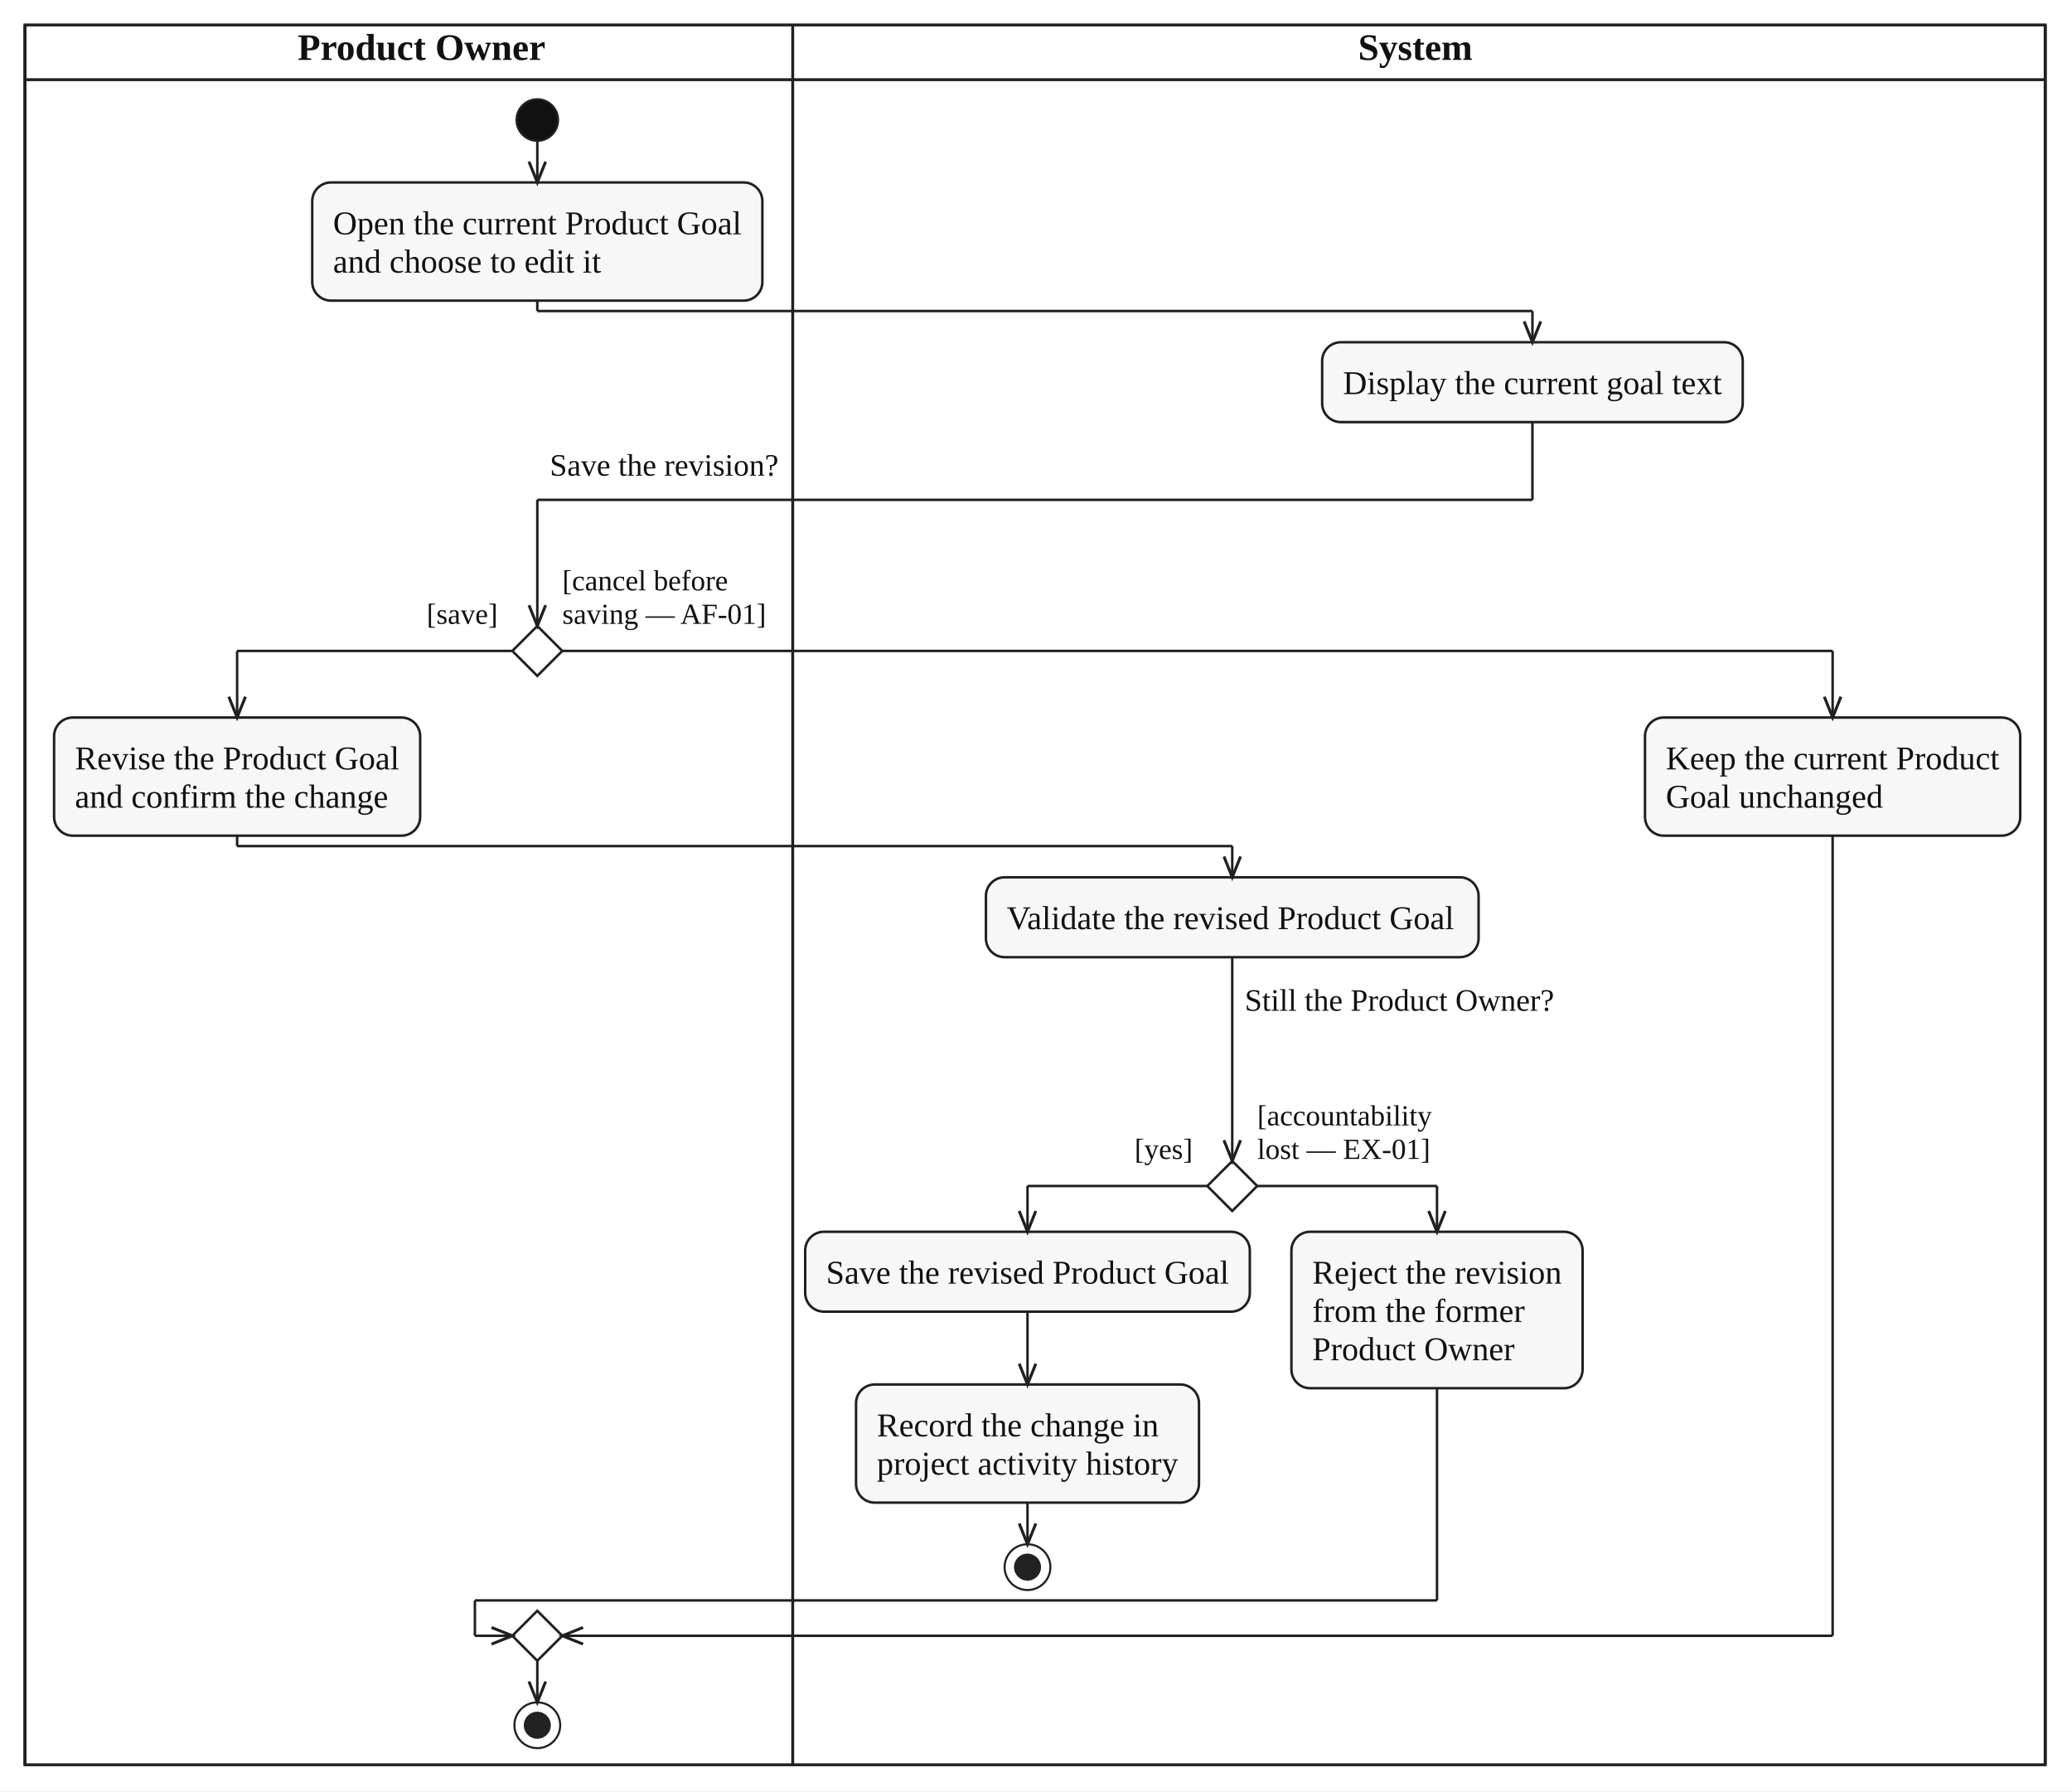
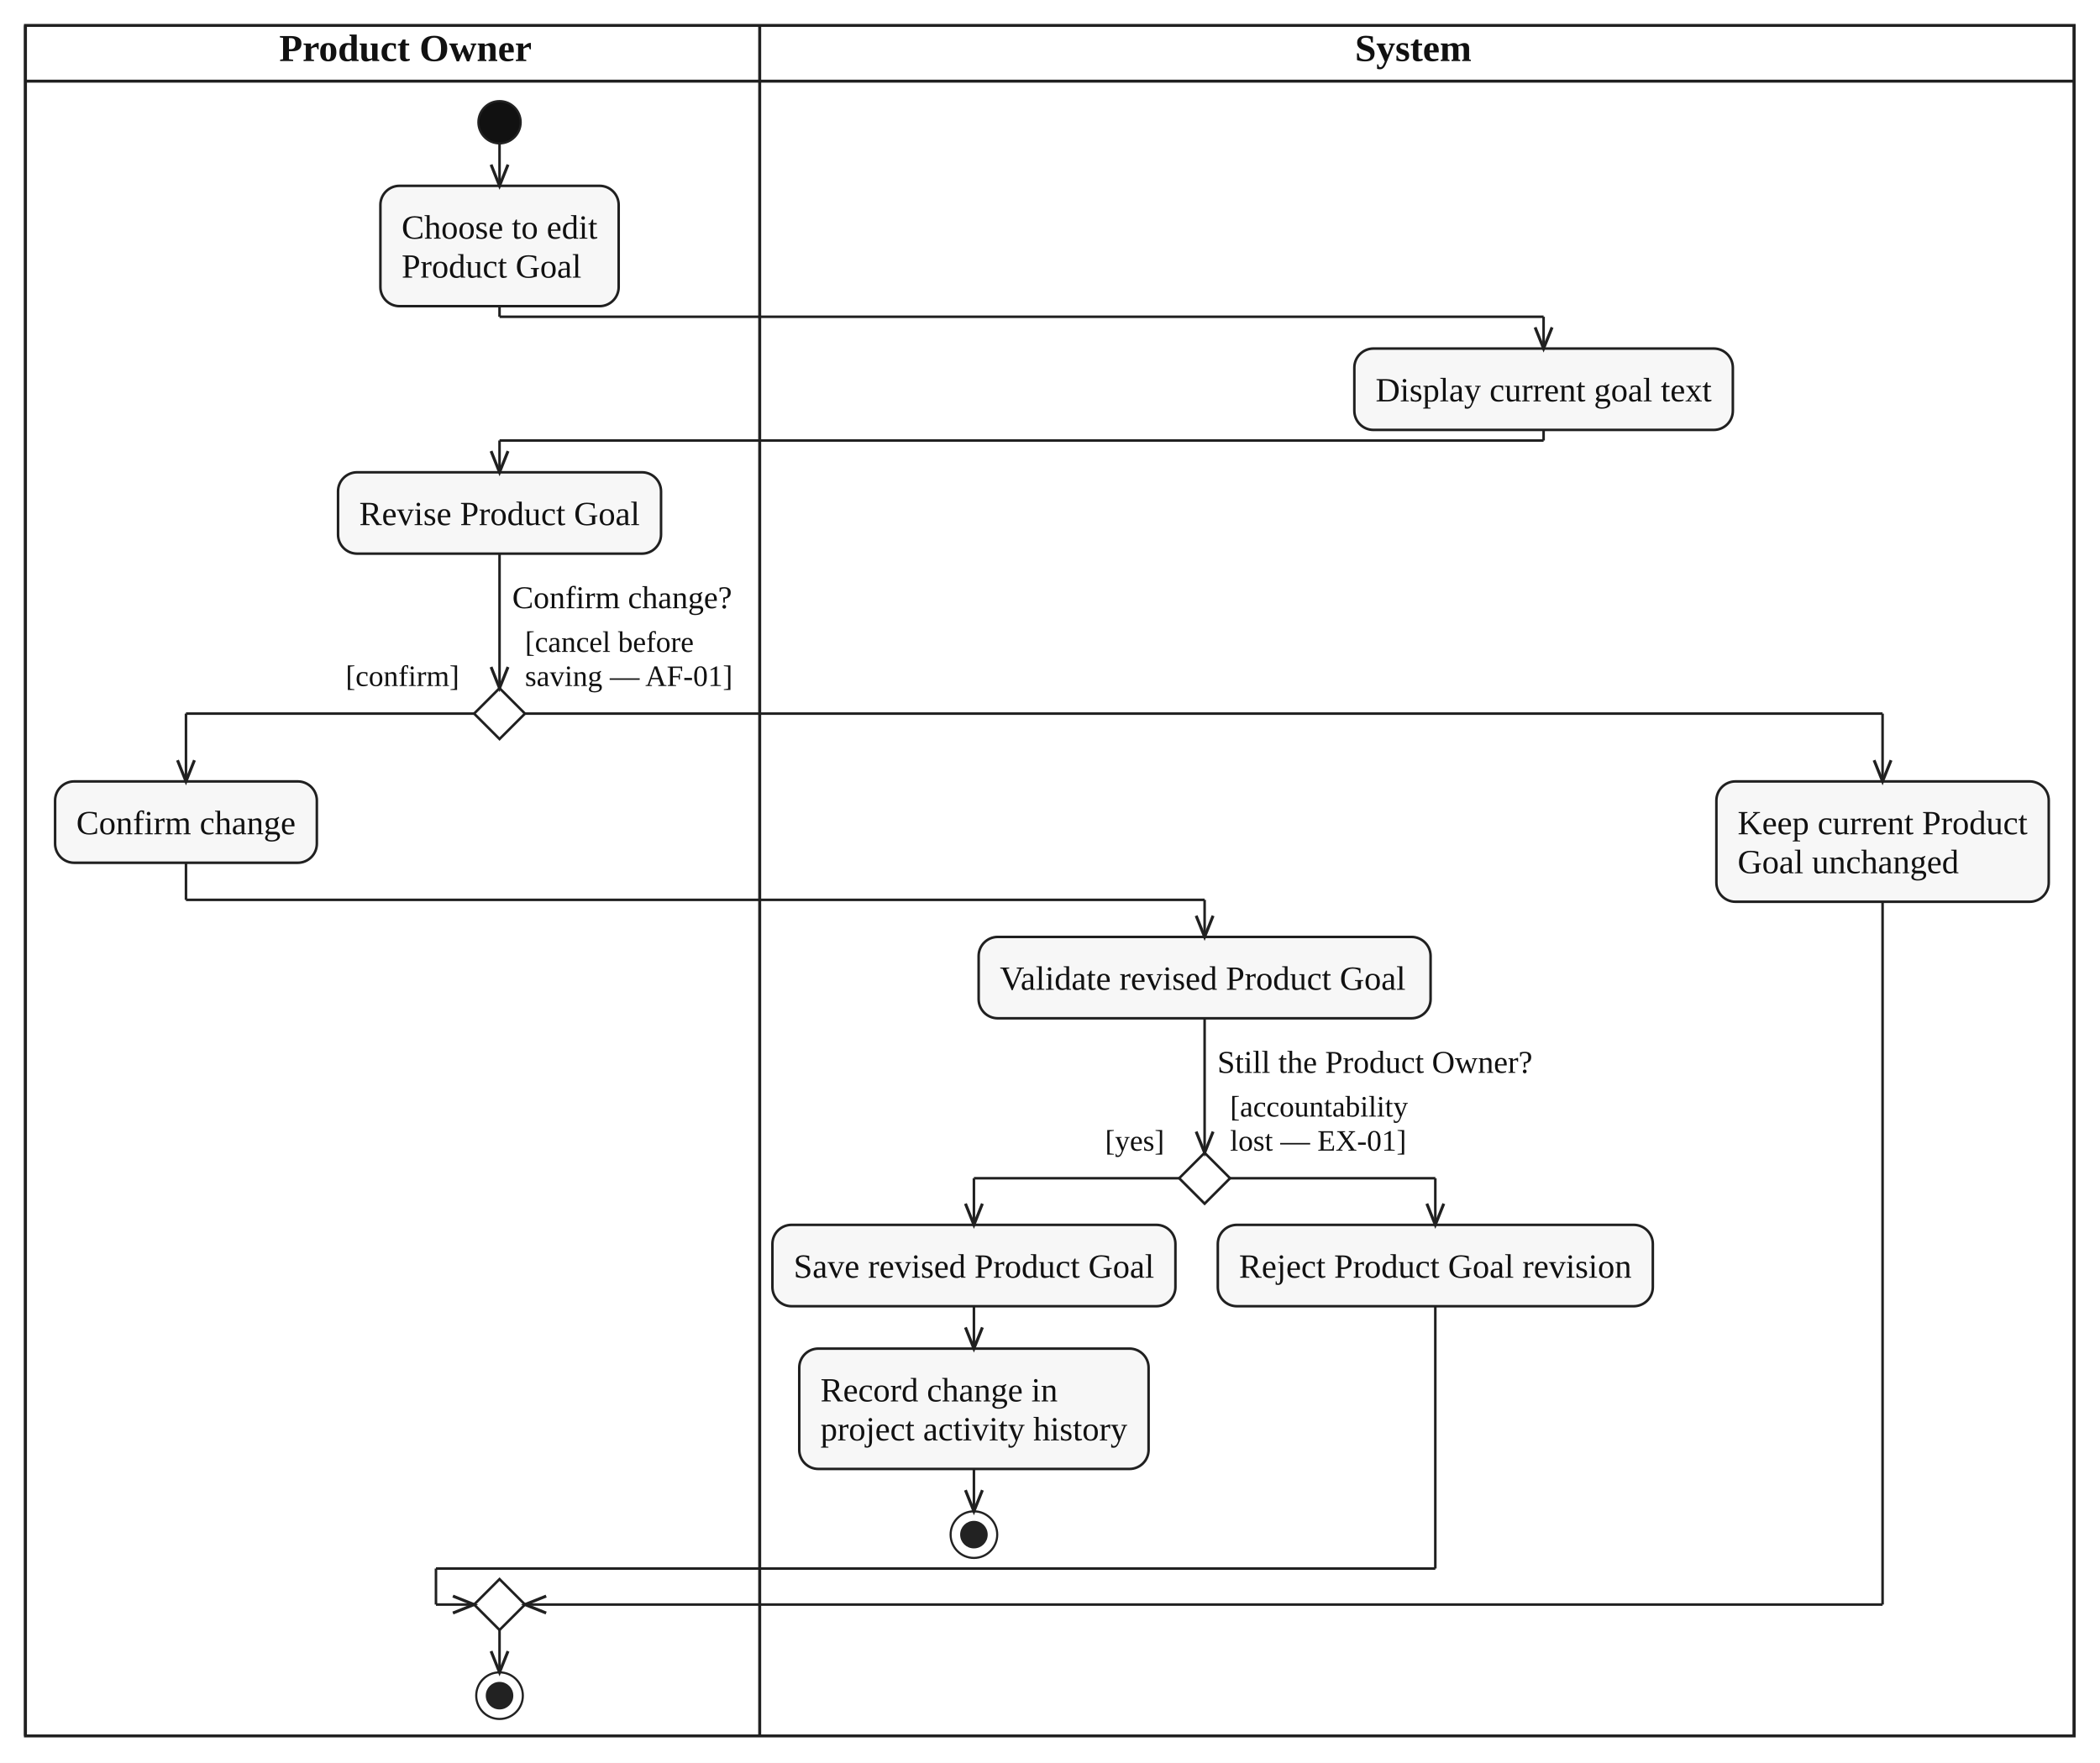
- <svg xmlns="http://www.w3.org/2000/svg" contentStyleType="text/css" height="861px" preserveAspectRatio="none" style="width:996px;height:861px;background:#FFFFFF;" version="1.1" viewBox="-5 0.394 996 861" width="996px" zoomAndPan="magnify" data-pres-formatted="1">
-   <rect id="pres-background" x="-5" y="0.394" width="996" height="861" fill="#FFFFFF" stroke="none" />
+ <svg xmlns="http://www.w3.org/2000/svg" contentStyleType="text/css" height="832px" preserveAspectRatio="none" style="width:991px;height:832px;background:#FFFFFF;" version="1.1" viewBox="-5 0.394 991 832" width="991px" zoomAndPan="magnify" data-pres-formatted="1">
+   <rect id="pres-background" x="-5" y="0.394" width="991" height="832" fill="#FFFFFF" stroke="none" />
  <defs />
  <g>
-     <rect fill="#FFFFFF" height="30.698" style="stroke:#FFFFFF;stroke-width:1.0;" width="956.374" x="15" y="12.394" />
-     <ellipse cx="253.281" cy="58.092" fill="#111111" rx="10" ry="10" style="stroke:#222222;stroke-width:1.0;" />
-     <rect fill="#F7F7F7" height="56.797" rx="9" ry="9" style="stroke:#202020;stroke-width:1.2;" width="216.383" x="145.09" y="88.092" />
-     <text fill="#111111" font-family="Times New Roman" font-size="16" lengthAdjust="spacing" textLength="196.383" x="155.09" y="113.029">Open the current Product Goal</text>
-     <text fill="#111111" font-family="Times New Roman" font-size="16" lengthAdjust="spacing" textLength="128.859" x="155.09" y="131.428">and choose to edit it</text>
-     <polygon fill="#FFFFFF" points="253.281,301.274,265.281,313.274,253.281,325.274,241.281,313.274,253.281,301.274" style="stroke:#202020;stroke-width:1.2;" />
-     <text fill="#111111" font-family="Times New Roman" font-size="15" lengthAdjust="spacing" textLength="109.966" x="259.281" y="229.036">Save the revision?</text>
-     <text fill="#111111" font-family="Times New Roman" font-size="15" lengthAdjust="spacing" textLength="3.75" x="259.281" y="246.284"> </text>
-     <text fill="#111111" font-family="Times New Roman" font-size="15" lengthAdjust="spacing" textLength="3.75" x="259.281" y="263.533"> </text>
-     <text fill="#111111" font-family="Times New Roman" font-size="15" lengthAdjust="spacing" textLength="3.75" x="259.281" y="280.781"> </text>
-     <text fill="#111111" font-family="Times New Roman" font-size="15" lengthAdjust="spacing" textLength="3.75" x="259.281" y="298.03"> </text>
-     <text fill="#111111" font-family="Times New Roman" font-size="14" lengthAdjust="spacing" textLength="41.2" x="200.081" y="300.246">[save]  </text>
-     <text fill="#111111" font-family="Times New Roman" font-size="6" lengthAdjust="spacing" textLength="1.5" x="200.081" y="308.876"> </text>
-     <text fill="#111111" font-family="Times New Roman" font-size="14" lengthAdjust="spacing" textLength="86.659" x="265.281" y="284.147">  [cancel before</text>
-     <text fill="#111111" font-family="Times New Roman" font-size="14" lengthAdjust="spacing" textLength="105.772" x="265.281" y="300.246">  saving — AF-01]</text>
-     <text fill="#111111" font-family="Times New Roman" font-size="6" lengthAdjust="spacing" textLength="1.5" x="265.281" y="308.876"> </text>
-     <rect fill="#F7F7F7" height="56.797" rx="9" ry="9" style="stroke:#202020;stroke-width:1.2;" width="175.969" x="21" y="345.274" />
-     <text fill="#111111" font-family="Times New Roman" font-size="16" lengthAdjust="spacing" textLength="155.969" x="31" y="370.212">Revise the Product Goal</text>
-     <text fill="#111111" font-family="Times New Roman" font-size="16" lengthAdjust="spacing" textLength="150.602" x="31" y="388.61">and confirm the change</text>
-     <polygon fill="#FFFFFF" points="253.281,774.652,265.281,786.652,253.281,798.652,241.281,786.652,253.281,774.652" style="stroke:#202020;stroke-width:1.2;" />
-     <ellipse cx="253.281" cy="829.652" fill="none" rx="11" ry="11" style="stroke:#222222;stroke-width:1.0;" />
-     <ellipse cx="253.281" cy="829.652" fill="#222222" rx="6" ry="6" style="stroke:#222222;stroke-width:1.0;" />
-     <line style="stroke:#202020;stroke-width:1.4;" x1="7" x2="7" y1="12.394" y2="848.652" />
-     <rect fill="#F7F7F7" height="38.398" rx="9" ry="9" style="stroke:#202020;stroke-width:1.2;" width="202.164" x="630.554" y="164.889" />
-     <text fill="#111111" font-family="Times New Roman" font-size="16" lengthAdjust="spacing" textLength="182.164" x="640.554" y="189.826">Display the current goal text</text>
-     <rect fill="#F7F7F7" height="38.398" rx="9" ry="9" style="stroke:#202020;stroke-width:1.2;" width="236.82" x="468.929" y="422.071" />
-     <text fill="#111111" font-family="Times New Roman" font-size="16" lengthAdjust="spacing" textLength="216.82" x="478.929" y="447.009">Validate the revised Product Goal</text>
-     <polygon fill="#FFFFFF" points="587.339,558.457,599.339,570.457,587.339,582.457,575.339,570.457,587.339,558.457" style="stroke:#202020;stroke-width:1.2;" />
-     <text fill="#111111" font-family="Times New Roman" font-size="15" lengthAdjust="spacing" textLength="148.726" x="593.339" y="486.218">Still the Product Owner?</text>
-     <text fill="#111111" font-family="Times New Roman" font-size="15" lengthAdjust="spacing" textLength="3.75" x="593.339" y="503.467"> </text>
-     <text fill="#111111" font-family="Times New Roman" font-size="15" lengthAdjust="spacing" textLength="3.75" x="593.339" y="520.715"> </text>
-     <text fill="#111111" font-family="Times New Roman" font-size="15" lengthAdjust="spacing" textLength="3.75" x="593.339" y="537.964"> </text>
-     <text fill="#111111" font-family="Times New Roman" font-size="15" lengthAdjust="spacing" textLength="3.75" x="593.339" y="555.212"> </text>
-     <text fill="#111111" font-family="Times New Roman" font-size="14" lengthAdjust="spacing" textLength="34.986" x="540.352" y="557.429">[yes]  </text>
-     <text fill="#111111" font-family="Times New Roman" font-size="6" lengthAdjust="spacing" textLength="1.5" x="540.352" y="566.059"> </text>
-     <text fill="#111111" font-family="Times New Roman" font-size="14" lengthAdjust="spacing" textLength="90.966" x="599.339" y="541.33">  [accountability</text>
-     <text fill="#111111" font-family="Times New Roman" font-size="14" lengthAdjust="spacing" textLength="90.214" x="599.339" y="557.429">  lost — EX-01]</text>
-     <text fill="#111111" font-family="Times New Roman" font-size="6" lengthAdjust="spacing" textLength="1.5" x="599.339" y="566.059"> </text>
-     <rect fill="#F7F7F7" height="38.398" rx="9" ry="9" style="stroke:#202020;stroke-width:1.2;" width="213.727" x="382.054" y="592.457" />
-     <text fill="#111111" font-family="Times New Roman" font-size="16" lengthAdjust="spacing" textLength="193.727" x="392.054" y="617.394">Save the revised Product Goal</text>
-     <rect fill="#F7F7F7" height="56.797" rx="9" ry="9" style="stroke:#202020;stroke-width:1.2;" width="164.852" x="406.491" y="665.856" />
-     <text fill="#111111" font-family="Times New Roman" font-size="16" lengthAdjust="spacing" textLength="135.5" x="416.491" y="690.793">Record the change in</text>
-     <text fill="#111111" font-family="Times New Roman" font-size="16" lengthAdjust="spacing" textLength="144.852" x="416.491" y="709.191">project activity history</text>
-     <ellipse cx="488.917" cy="753.652" fill="none" rx="11" ry="11" style="stroke:#222222;stroke-width:1.0;" />
-     <ellipse cx="488.917" cy="753.652" fill="#222222" rx="6" ry="6" style="stroke:#222222;stroke-width:1.0;" />
-     <rect fill="#F7F7F7" height="75.195" rx="9" ry="9" style="stroke:#202020;stroke-width:1.2;" width="139.961" x="615.78" y="592.457" />
-     <text fill="#111111" font-family="Times New Roman" font-size="16" lengthAdjust="spacing" textLength="119.961" x="625.78" y="617.394">Reject the revision</text>
-     <text fill="#111111" font-family="Times New Roman" font-size="16" lengthAdjust="spacing" textLength="102.18" x="625.78" y="635.793">from the former</text>
-     <text fill="#111111" font-family="Times New Roman" font-size="16" lengthAdjust="spacing" textLength="97.312" x="625.78" y="654.191">Product Owner</text>
-     <rect fill="#F7F7F7" height="56.797" rx="9" ry="9" style="stroke:#202020;stroke-width:1.2;" width="180.383" x="785.741" y="345.274" />
-     <text fill="#111111" font-family="Times New Roman" font-size="16" lengthAdjust="spacing" textLength="160.383" x="795.741" y="370.212">Keep the current Product</text>
-     <text fill="#111111" font-family="Times New Roman" font-size="16" lengthAdjust="spacing" textLength="104.406" x="795.741" y="388.61">Goal unchanged</text>
-     <line style="stroke:#202020;stroke-width:1.4;" x1="376.054" x2="376.054" y1="12.394" y2="848.652" />
-     <line style="stroke:#202020;stroke-width:1.4;" x1="978.124" x2="978.124" y1="12.394" y2="848.652" />
-     <line style="stroke:#202020;stroke-width:1.2;" x1="253.281" x2="253.281" y1="68.092" y2="88.092" />
-     <polyline points="249.281,78.092 253.281,88.092 257.281,78.092" fill="none" stroke="#202020" stroke-width="1.4" stroke-linejoin="miter" stroke-linecap="butt" class="open-arrowhead" />
-     <line style="stroke:#202020;stroke-width:1.2;" x1="241.281" x2="108.984" y1="313.274" y2="313.274" />
-     <line style="stroke:#202020;stroke-width:1.2;" x1="108.984" x2="108.984" y1="313.274" y2="345.274" />
-     <polyline points="104.984,335.274 108.984,345.274 112.984,335.274" fill="none" stroke="#202020" stroke-width="1.4" stroke-linejoin="miter" stroke-linecap="butt" class="open-arrowhead" />
-     <line style="stroke:#202020;stroke-width:1.2;" x1="253.281" x2="253.281" y1="798.652" y2="818.652" />
-     <polyline points="249.281,808.652 253.281,818.652 257.281,808.652" fill="none" stroke="#202020" stroke-width="1.4" stroke-linejoin="miter" stroke-linecap="butt" class="open-arrowhead" />
-     <line style="stroke:#202020;stroke-width:1.2;" x1="488.917" x2="488.917" y1="630.856" y2="665.856" />
-     <polyline points="484.917,655.856 488.917,665.856 492.917,655.856" fill="none" stroke="#202020" stroke-width="1.4" stroke-linejoin="miter" stroke-linecap="butt" class="open-arrowhead" />
-     <line style="stroke:#202020;stroke-width:1.2;" x1="488.917" x2="488.917" y1="722.652" y2="742.652" />
-     <polyline points="484.917,732.652 488.917,742.652 492.917,732.652" fill="none" stroke="#202020" stroke-width="1.4" stroke-linejoin="miter" stroke-linecap="butt" class="open-arrowhead" />
-     <line style="stroke:#202020;stroke-width:1.2;" x1="575.339" x2="488.917" y1="570.457" y2="570.457" />
-     <line style="stroke:#202020;stroke-width:1.2;" x1="488.917" x2="488.917" y1="570.457" y2="592.457" />
-     <polyline points="484.917,582.457 488.917,592.457 492.917,582.457" fill="none" stroke="#202020" stroke-width="1.4" stroke-linejoin="miter" stroke-linecap="butt" class="open-arrowhead" />
-     <line style="stroke:#202020;stroke-width:1.2;" x1="599.339" x2="685.761" y1="570.457" y2="570.457" />
-     <line style="stroke:#202020;stroke-width:1.2;" x1="685.761" x2="685.761" y1="570.457" y2="592.457" />
-     <polyline points="681.761,582.457 685.761,592.457 689.761,582.457" fill="none" stroke="#202020" stroke-width="1.4" stroke-linejoin="miter" stroke-linecap="butt" class="open-arrowhead" />
-     <line style="stroke:#202020;stroke-width:1.2;" x1="685.761" x2="685.761" y1="667.652" y2="769.652" />
-     <line style="stroke:#202020;stroke-width:1.2;" x1="685.761" x2="223.281" y1="769.652" y2="769.652" />
-     <line style="stroke:#202020;stroke-width:1.2;" x1="223.281" x2="223.281" y1="769.652" y2="786.652" />
-     <line style="stroke:#202020;stroke-width:1.2;" x1="223.281" x2="241.281" y1="786.652" y2="786.652" />
-     <polyline points="231.281,782.652 241.281,786.652 231.281,790.652" fill="none" stroke="#202020" stroke-width="1.4" stroke-linejoin="miter" stroke-linecap="butt" class="open-arrowhead" />
-     <line style="stroke:#202020;stroke-width:1.2;" x1="587.339" x2="587.339" y1="460.47" y2="558.457" />
-     <polyline points="583.339,548.457 587.339,558.457 591.339,548.457" fill="none" stroke="#202020" stroke-width="1.4" stroke-linejoin="miter" stroke-linecap="butt" class="open-arrowhead" />
-     <line style="stroke:#202020;stroke-width:1.2;" x1="253.281" x2="253.281" y1="144.889" y2="149.889" />
-     <line style="stroke:#202020;stroke-width:1.2;" x1="253.281" x2="731.636" y1="149.889" y2="149.889" />
-     <line style="stroke:#202020;stroke-width:1.2;" x1="731.636" x2="731.636" y1="149.889" y2="164.889" />
-     <polyline points="727.636,154.889 731.636,164.889 735.636,154.889" fill="none" stroke="#202020" stroke-width="1.4" stroke-linejoin="miter" stroke-linecap="butt" class="open-arrowhead" />
-     <line style="stroke:#202020;stroke-width:1.2;" x1="108.984" x2="108.984" y1="402.071" y2="407.071" />
-     <line style="stroke:#202020;stroke-width:1.2;" x1="108.984" x2="587.339" y1="407.071" y2="407.071" />
-     <line style="stroke:#202020;stroke-width:1.2;" x1="587.339" x2="587.339" y1="407.071" y2="422.071" />
-     <polyline points="583.339,412.071 587.339,422.071 591.339,412.071" fill="none" stroke="#202020" stroke-width="1.4" stroke-linejoin="miter" stroke-linecap="butt" class="open-arrowhead" />
-     <line style="stroke:#202020;stroke-width:1.2;" x1="265.281" x2="875.933" y1="313.274" y2="313.274" />
-     <line style="stroke:#202020;stroke-width:1.2;" x1="875.933" x2="875.933" y1="313.274" y2="345.274" />
-     <polyline points="871.933,335.274 875.933,345.274 879.933,335.274" fill="none" stroke="#202020" stroke-width="1.4" stroke-linejoin="miter" stroke-linecap="butt" class="open-arrowhead" />
-     <line style="stroke:#202020;stroke-width:1.2;" x1="875.933" x2="875.933" y1="402.071" y2="786.652" />
-     <line style="stroke:#202020;stroke-width:1.2;" x1="875.933" x2="265.281" y1="786.652" y2="786.652" />
-     <polyline points="275.281,782.652 265.281,786.652 275.281,790.652" fill="none" stroke="#202020" stroke-width="1.4" stroke-linejoin="miter" stroke-linecap="butt" class="open-arrowhead" />
-     <line style="stroke:#202020;stroke-width:1.2;" x1="731.636" x2="731.636" y1="203.287" y2="240.653" />
-     <line style="stroke:#202020;stroke-width:1.2;" x1="731.636" x2="253.281" y1="240.653" y2="240.653" />
-     <line style="stroke:#202020;stroke-width:1.2;" x1="253.281" x2="253.281" y1="240.653" y2="301.274" />
-     <polyline points="249.281,291.274 253.281,301.274 257.281,291.274" fill="none" stroke="#202020" stroke-width="1.4" stroke-linejoin="miter" stroke-linecap="butt" class="open-arrowhead" />
-     <text fill="#111111" font-family="Times New Roman" font-size="18" font-weight="bold" lengthAdjust="spacing" textLength="119.478" x="138.038" y="29.198">Product Owner</text>
-     <text fill="#111111" font-family="Times New Roman" font-size="7" font-weight="bold" lengthAdjust="spacing" textLength="1.75" x="133.538" y="39.627"> </text>
-     <text fill="#111111" font-family="Times New Roman" font-size="18" font-weight="bold" lengthAdjust="spacing" textLength="54.993" x="647.842" y="29.198">System</text>
-     <text fill="#111111" font-family="Times New Roman" font-size="7" font-weight="bold" lengthAdjust="spacing" textLength="1.75" x="643.342" y="39.627"> </text>
+     <rect fill="#FFFFFF" height="30.698" style="stroke:#FFFFFF;stroke-width:1.0;" width="952.062" x="15" y="12.394" />
+     <ellipse cx="230.734" cy="58.092" fill="#111111" rx="10" ry="10" style="stroke:#222222;stroke-width:1.0;" />
+     <rect fill="#F7F7F7" height="56.797" rx="9" ry="9" style="stroke:#202020;stroke-width:1.2;" width="112.438" x="174.516" y="88.092" />
+     <text fill="#111111" font-family="Times New Roman" font-size="16" lengthAdjust="spacing" textLength="92.438" x="184.516" y="113.029">Choose to edit</text>
+     <text fill="#111111" font-family="Times New Roman" font-size="16" lengthAdjust="spacing" textLength="84.875" x="184.516" y="131.428">Product Goal</text>
+     <rect fill="#F7F7F7" height="38.398" rx="9" ry="9" style="stroke:#202020;stroke-width:1.2;" width="152.422" x="154.523" y="223.287" />
+     <text fill="#111111" font-family="Times New Roman" font-size="16" lengthAdjust="spacing" textLength="132.422" x="164.523" y="248.225">Revise Product Goal</text>
+     <polygon fill="#FFFFFF" points="230.734,325.176,242.734,337.176,230.734,349.176,218.734,337.176,230.734,325.176" style="stroke:#202020;stroke-width:1.2;" />
+     <text fill="#111111" font-family="Times New Roman" font-size="15" lengthAdjust="spacing" textLength="103.711" x="236.734" y="287.434">Confirm change?</text>
+     <text fill="#111111" font-family="Times New Roman" font-size="15" lengthAdjust="spacing" textLength="3.75" x="236.734" y="304.683"> </text>
+     <text fill="#111111" font-family="Times New Roman" font-size="15" lengthAdjust="spacing" textLength="3.75" x="236.734" y="321.931"> </text>
+     <text fill="#111111" font-family="Times New Roman" font-size="14" lengthAdjust="spacing" textLength="60.642" x="158.093" y="324.147">[confirm]  </text>
+     <text fill="#111111" font-family="Times New Roman" font-size="6" lengthAdjust="spacing" textLength="1.5" x="158.093" y="332.777"> </text>
+     <text fill="#111111" font-family="Times New Roman" font-size="14" lengthAdjust="spacing" textLength="86.659" x="242.734" y="308.049">  [cancel before</text>
+     <text fill="#111111" font-family="Times New Roman" font-size="14" lengthAdjust="spacing" textLength="105.772" x="242.734" y="324.147">  saving — AF-01]</text>
+     <text fill="#111111" font-family="Times New Roman" font-size="6" lengthAdjust="spacing" textLength="1.5" x="242.734" y="332.777"> </text>
+     <rect fill="#F7F7F7" height="38.398" rx="9" ry="9" style="stroke:#202020;stroke-width:1.2;" width="123.523" x="21" y="369.176" />
+     <text fill="#111111" font-family="Times New Roman" font-size="16" lengthAdjust="spacing" textLength="103.523" x="31" y="394.113">Confirm change</text>
+     <polygon fill="#FFFFFF" points="230.734,745.658,242.734,757.658,230.734,769.658,218.734,757.658,230.734,745.658" style="stroke:#202020;stroke-width:1.2;" />
+     <ellipse cx="230.734" cy="800.658" fill="none" rx="11" ry="11" style="stroke:#222222;stroke-width:1.0;" />
+     <ellipse cx="230.734" cy="800.658" fill="#222222" rx="6" ry="6" style="stroke:#222222;stroke-width:1.0;" />
+     <line style="stroke:#202020;stroke-width:1.4;" x1="7" x2="7" y1="12.394" y2="819.658" />
+     <rect fill="#F7F7F7" height="38.398" rx="9" ry="9" style="stroke:#202020;stroke-width:1.2;" width="178.617" x="634.12" y="164.889" />
+     <text fill="#111111" font-family="Times New Roman" font-size="16" lengthAdjust="spacing" textLength="158.617" x="644.12" y="189.826">Display current goal text</text>
+     <rect fill="#F7F7F7" height="38.398" rx="9" ry="9" style="stroke:#202020;stroke-width:1.2;" width="213.273" x="456.827" y="442.574" />
+     <text fill="#111111" font-family="Times New Roman" font-size="16" lengthAdjust="spacing" textLength="193.273" x="466.827" y="467.512">Validate revised Product Goal</text>
+     <polygon fill="#FFFFFF" points="563.464,544.463,575.464,556.463,563.464,568.463,551.464,556.463,563.464,544.463" style="stroke:#202020;stroke-width:1.2;" />
+     <text fill="#111111" font-family="Times New Roman" font-size="15" lengthAdjust="spacing" textLength="148.726" x="569.464" y="506.721">Still the Product Owner?</text>
+     <text fill="#111111" font-family="Times New Roman" font-size="15" lengthAdjust="spacing" textLength="3.75" x="569.464" y="523.97"> </text>
+     <text fill="#111111" font-family="Times New Roman" font-size="15" lengthAdjust="spacing" textLength="3.75" x="569.464" y="541.218"> </text>
+     <text fill="#111111" font-family="Times New Roman" font-size="14" lengthAdjust="spacing" textLength="34.986" x="516.477" y="543.435">[yes]  </text>
+     <text fill="#111111" font-family="Times New Roman" font-size="6" lengthAdjust="spacing" textLength="1.5" x="516.477" y="552.064"> </text>
+     <text fill="#111111" font-family="Times New Roman" font-size="14" lengthAdjust="spacing" textLength="90.966" x="575.464" y="527.336">  [accountability</text>
+     <text fill="#111111" font-family="Times New Roman" font-size="14" lengthAdjust="spacing" textLength="90.214" x="575.464" y="543.435">  lost — EX-01]</text>
+     <text fill="#111111" font-family="Times New Roman" font-size="6" lengthAdjust="spacing" textLength="1.5" x="575.464" y="552.064"> </text>
+     <rect fill="#F7F7F7" height="38.398" rx="9" ry="9" style="stroke:#202020;stroke-width:1.2;" width="190.18" x="359.507" y="578.463" />
+     <text fill="#111111" font-family="Times New Roman" font-size="16" lengthAdjust="spacing" textLength="170.18" x="369.507" y="603.4">Save revised Product Goal</text>
+     <rect fill="#F7F7F7" height="56.797" rx="9" ry="9" style="stroke:#202020;stroke-width:1.2;" width="164.852" x="372.171" y="636.861" />
+     <text fill="#111111" font-family="Times New Roman" font-size="16" lengthAdjust="spacing" textLength="111.953" x="382.171" y="661.799">Record change in</text>
+     <text fill="#111111" font-family="Times New Roman" font-size="16" lengthAdjust="spacing" textLength="144.852" x="382.171" y="680.197">project activity history</text>
+     <ellipse cx="454.597" cy="724.658" fill="none" rx="11" ry="11" style="stroke:#222222;stroke-width:1.0;" />
+     <ellipse cx="454.597" cy="724.658" fill="#222222" rx="6" ry="6" style="stroke:#222222;stroke-width:1.0;" />
+     <rect fill="#F7F7F7" height="38.398" rx="9" ry="9" style="stroke:#202020;stroke-width:1.2;" width="205.289" x="569.687" y="578.463" />
+     <text fill="#111111" font-family="Times New Roman" font-size="16" lengthAdjust="spacing" textLength="185.289" x="579.687" y="603.4">Reject Product Goal revision</text>
+     <rect fill="#F7F7F7" height="56.797" rx="9" ry="9" style="stroke:#202020;stroke-width:1.2;" width="156.836" x="804.976" y="369.176" />
+     <text fill="#111111" font-family="Times New Roman" font-size="16" lengthAdjust="spacing" textLength="136.836" x="814.976" y="394.113">Keep current Product</text>
+     <text fill="#111111" font-family="Times New Roman" font-size="16" lengthAdjust="spacing" textLength="104.406" x="814.976" y="412.512">Goal unchanged</text>
+     <line style="stroke:#202020;stroke-width:1.4;" x1="353.507" x2="353.507" y1="12.394" y2="819.658" />
+     <line style="stroke:#202020;stroke-width:1.4;" x1="973.812" x2="973.812" y1="12.394" y2="819.658" />
+     <line style="stroke:#202020;stroke-width:1.2;" x1="230.734" x2="230.734" y1="68.092" y2="88.092" />
+     <polyline points="226.734,78.092 230.734,88.092 234.734,78.092" fill="none" stroke="#202020" stroke-width="1.4" stroke-linejoin="miter" stroke-linecap="butt" class="open-arrowhead" />
+     <line style="stroke:#202020;stroke-width:1.2;" x1="218.734" x2="82.762" y1="337.176" y2="337.176" />
+     <line style="stroke:#202020;stroke-width:1.2;" x1="82.762" x2="82.762" y1="337.176" y2="369.176" />
+     <polyline points="78.762,359.176 82.762,369.176 86.762,359.176" fill="none" stroke="#202020" stroke-width="1.4" stroke-linejoin="miter" stroke-linecap="butt" class="open-arrowhead" />
+     <line style="stroke:#202020;stroke-width:1.2;" x1="230.734" x2="230.734" y1="261.685" y2="325.176" />
+     <polyline points="226.734,315.176 230.734,325.176 234.734,315.176" fill="none" stroke="#202020" stroke-width="1.4" stroke-linejoin="miter" stroke-linecap="butt" class="open-arrowhead" />
+     <line style="stroke:#202020;stroke-width:1.2;" x1="230.734" x2="230.734" y1="769.658" y2="789.658" />
+     <polyline points="226.734,779.658 230.734,789.658 234.734,779.658" fill="none" stroke="#202020" stroke-width="1.4" stroke-linejoin="miter" stroke-linecap="butt" class="open-arrowhead" />
+     <line style="stroke:#202020;stroke-width:1.2;" x1="454.597" x2="454.597" y1="616.861" y2="636.861" />
+     <polyline points="450.597,626.861 454.597,636.861 458.597,626.861" fill="none" stroke="#202020" stroke-width="1.4" stroke-linejoin="miter" stroke-linecap="butt" class="open-arrowhead" />
+     <line style="stroke:#202020;stroke-width:1.2;" x1="454.597" x2="454.597" y1="693.658" y2="713.658" />
+     <polyline points="450.597,703.658 454.597,713.658 458.597,703.658" fill="none" stroke="#202020" stroke-width="1.4" stroke-linejoin="miter" stroke-linecap="butt" class="open-arrowhead" />
+     <line style="stroke:#202020;stroke-width:1.2;" x1="551.464" x2="454.597" y1="556.463" y2="556.463" />
+     <line style="stroke:#202020;stroke-width:1.2;" x1="454.597" x2="454.597" y1="556.463" y2="578.463" />
+     <polyline points="450.597,568.463 454.597,578.463 458.597,568.463" fill="none" stroke="#202020" stroke-width="1.4" stroke-linejoin="miter" stroke-linecap="butt" class="open-arrowhead" />
+     <line style="stroke:#202020;stroke-width:1.2;" x1="575.464" x2="672.331" y1="556.463" y2="556.463" />
+     <line style="stroke:#202020;stroke-width:1.2;" x1="672.331" x2="672.331" y1="556.463" y2="578.463" />
+     <polyline points="668.331,568.463 672.331,578.463 676.331,568.463" fill="none" stroke="#202020" stroke-width="1.4" stroke-linejoin="miter" stroke-linecap="butt" class="open-arrowhead" />
+     <line style="stroke:#202020;stroke-width:1.2;" x1="672.331" x2="672.331" y1="616.861" y2="740.658" />
+     <line style="stroke:#202020;stroke-width:1.2;" x1="672.331" x2="200.734" y1="740.658" y2="740.658" />
+     <line style="stroke:#202020;stroke-width:1.2;" x1="200.734" x2="200.734" y1="740.658" y2="757.658" />
+     <line style="stroke:#202020;stroke-width:1.2;" x1="200.734" x2="218.734" y1="757.658" y2="757.658" />
+     <polyline points="208.734,753.658 218.734,757.658 208.734,761.658" fill="none" stroke="#202020" stroke-width="1.4" stroke-linejoin="miter" stroke-linecap="butt" class="open-arrowhead" />
+     <line style="stroke:#202020;stroke-width:1.2;" x1="563.464" x2="563.464" y1="480.973" y2="544.463" />
+     <polyline points="559.464,534.463 563.464,544.463 567.464,534.463" fill="none" stroke="#202020" stroke-width="1.4" stroke-linejoin="miter" stroke-linecap="butt" class="open-arrowhead" />
+     <line style="stroke:#202020;stroke-width:1.2;" x1="230.734" x2="230.734" y1="144.889" y2="149.889" />
+     <line style="stroke:#202020;stroke-width:1.2;" x1="230.734" x2="723.429" y1="149.889" y2="149.889" />
+     <line style="stroke:#202020;stroke-width:1.2;" x1="723.429" x2="723.429" y1="149.889" y2="164.889" />
+     <polyline points="719.429,154.889 723.429,164.889 727.429,154.889" fill="none" stroke="#202020" stroke-width="1.4" stroke-linejoin="miter" stroke-linecap="butt" class="open-arrowhead" />
+     <line style="stroke:#202020;stroke-width:1.2;" x1="723.429" x2="723.429" y1="203.287" y2="208.287" />
+     <line style="stroke:#202020;stroke-width:1.2;" x1="723.429" x2="230.734" y1="208.287" y2="208.287" />
+     <line style="stroke:#202020;stroke-width:1.2;" x1="230.734" x2="230.734" y1="208.287" y2="223.287" />
+     <polyline points="226.734,213.287 230.734,223.287 234.734,213.287" fill="none" stroke="#202020" stroke-width="1.4" stroke-linejoin="miter" stroke-linecap="butt" class="open-arrowhead" />
+     <line style="stroke:#202020;stroke-width:1.2;" x1="82.762" x2="82.762" y1="407.574" y2="425.074" />
+     <line style="stroke:#202020;stroke-width:1.2;" x1="82.762" x2="563.464" y1="425.074" y2="425.074" />
+     <line style="stroke:#202020;stroke-width:1.2;" x1="563.464" x2="563.464" y1="425.074" y2="442.574" />
+     <polyline points="559.464,432.574 563.464,442.574 567.464,432.574" fill="none" stroke="#202020" stroke-width="1.4" stroke-linejoin="miter" stroke-linecap="butt" class="open-arrowhead" />
+     <line style="stroke:#202020;stroke-width:1.2;" x1="242.734" x2="883.394" y1="337.176" y2="337.176" />
+     <line style="stroke:#202020;stroke-width:1.2;" x1="883.394" x2="883.394" y1="337.176" y2="369.176" />
+     <polyline points="879.394,359.176 883.394,369.176 887.394,359.176" fill="none" stroke="#202020" stroke-width="1.4" stroke-linejoin="miter" stroke-linecap="butt" class="open-arrowhead" />
+     <line style="stroke:#202020;stroke-width:1.2;" x1="883.394" x2="883.394" y1="425.973" y2="757.658" />
+     <line style="stroke:#202020;stroke-width:1.2;" x1="883.394" x2="242.734" y1="757.658" y2="757.658" />
+     <polyline points="252.734,753.658 242.734,757.658 252.734,761.658" fill="none" stroke="#202020" stroke-width="1.4" stroke-linejoin="miter" stroke-linecap="butt" class="open-arrowhead" />
+     <text fill="#111111" font-family="Times New Roman" font-size="18" font-weight="bold" lengthAdjust="spacing" textLength="119.478" x="126.764" y="29.198">Product Owner</text>
+     <text fill="#111111" font-family="Times New Roman" font-size="7" font-weight="bold" lengthAdjust="spacing" textLength="1.75" x="122.264" y="39.627"> </text>
+     <text fill="#111111" font-family="Times New Roman" font-size="18" font-weight="bold" lengthAdjust="spacing" textLength="54.993" x="634.413" y="29.198">System</text>
+     <text fill="#111111" font-family="Times New Roman" font-size="7" font-weight="bold" lengthAdjust="spacing" textLength="1.75" x="629.913" y="39.627"> </text>
  </g>
  <g id="pres-frame" fill="none" stroke="#202020" stroke-width="1.4">
-     <rect x="7" y="12.394" width="971.124" height="836.259" />
-     <line x1="7" x2="978.124" y1="38.698" y2="38.698" />
+     <rect x="7" y="12.394" width="966.812" height="807.265" />
+     <line x1="7" x2="973.812" y1="38.698" y2="38.698" />
  </g>
</svg>
